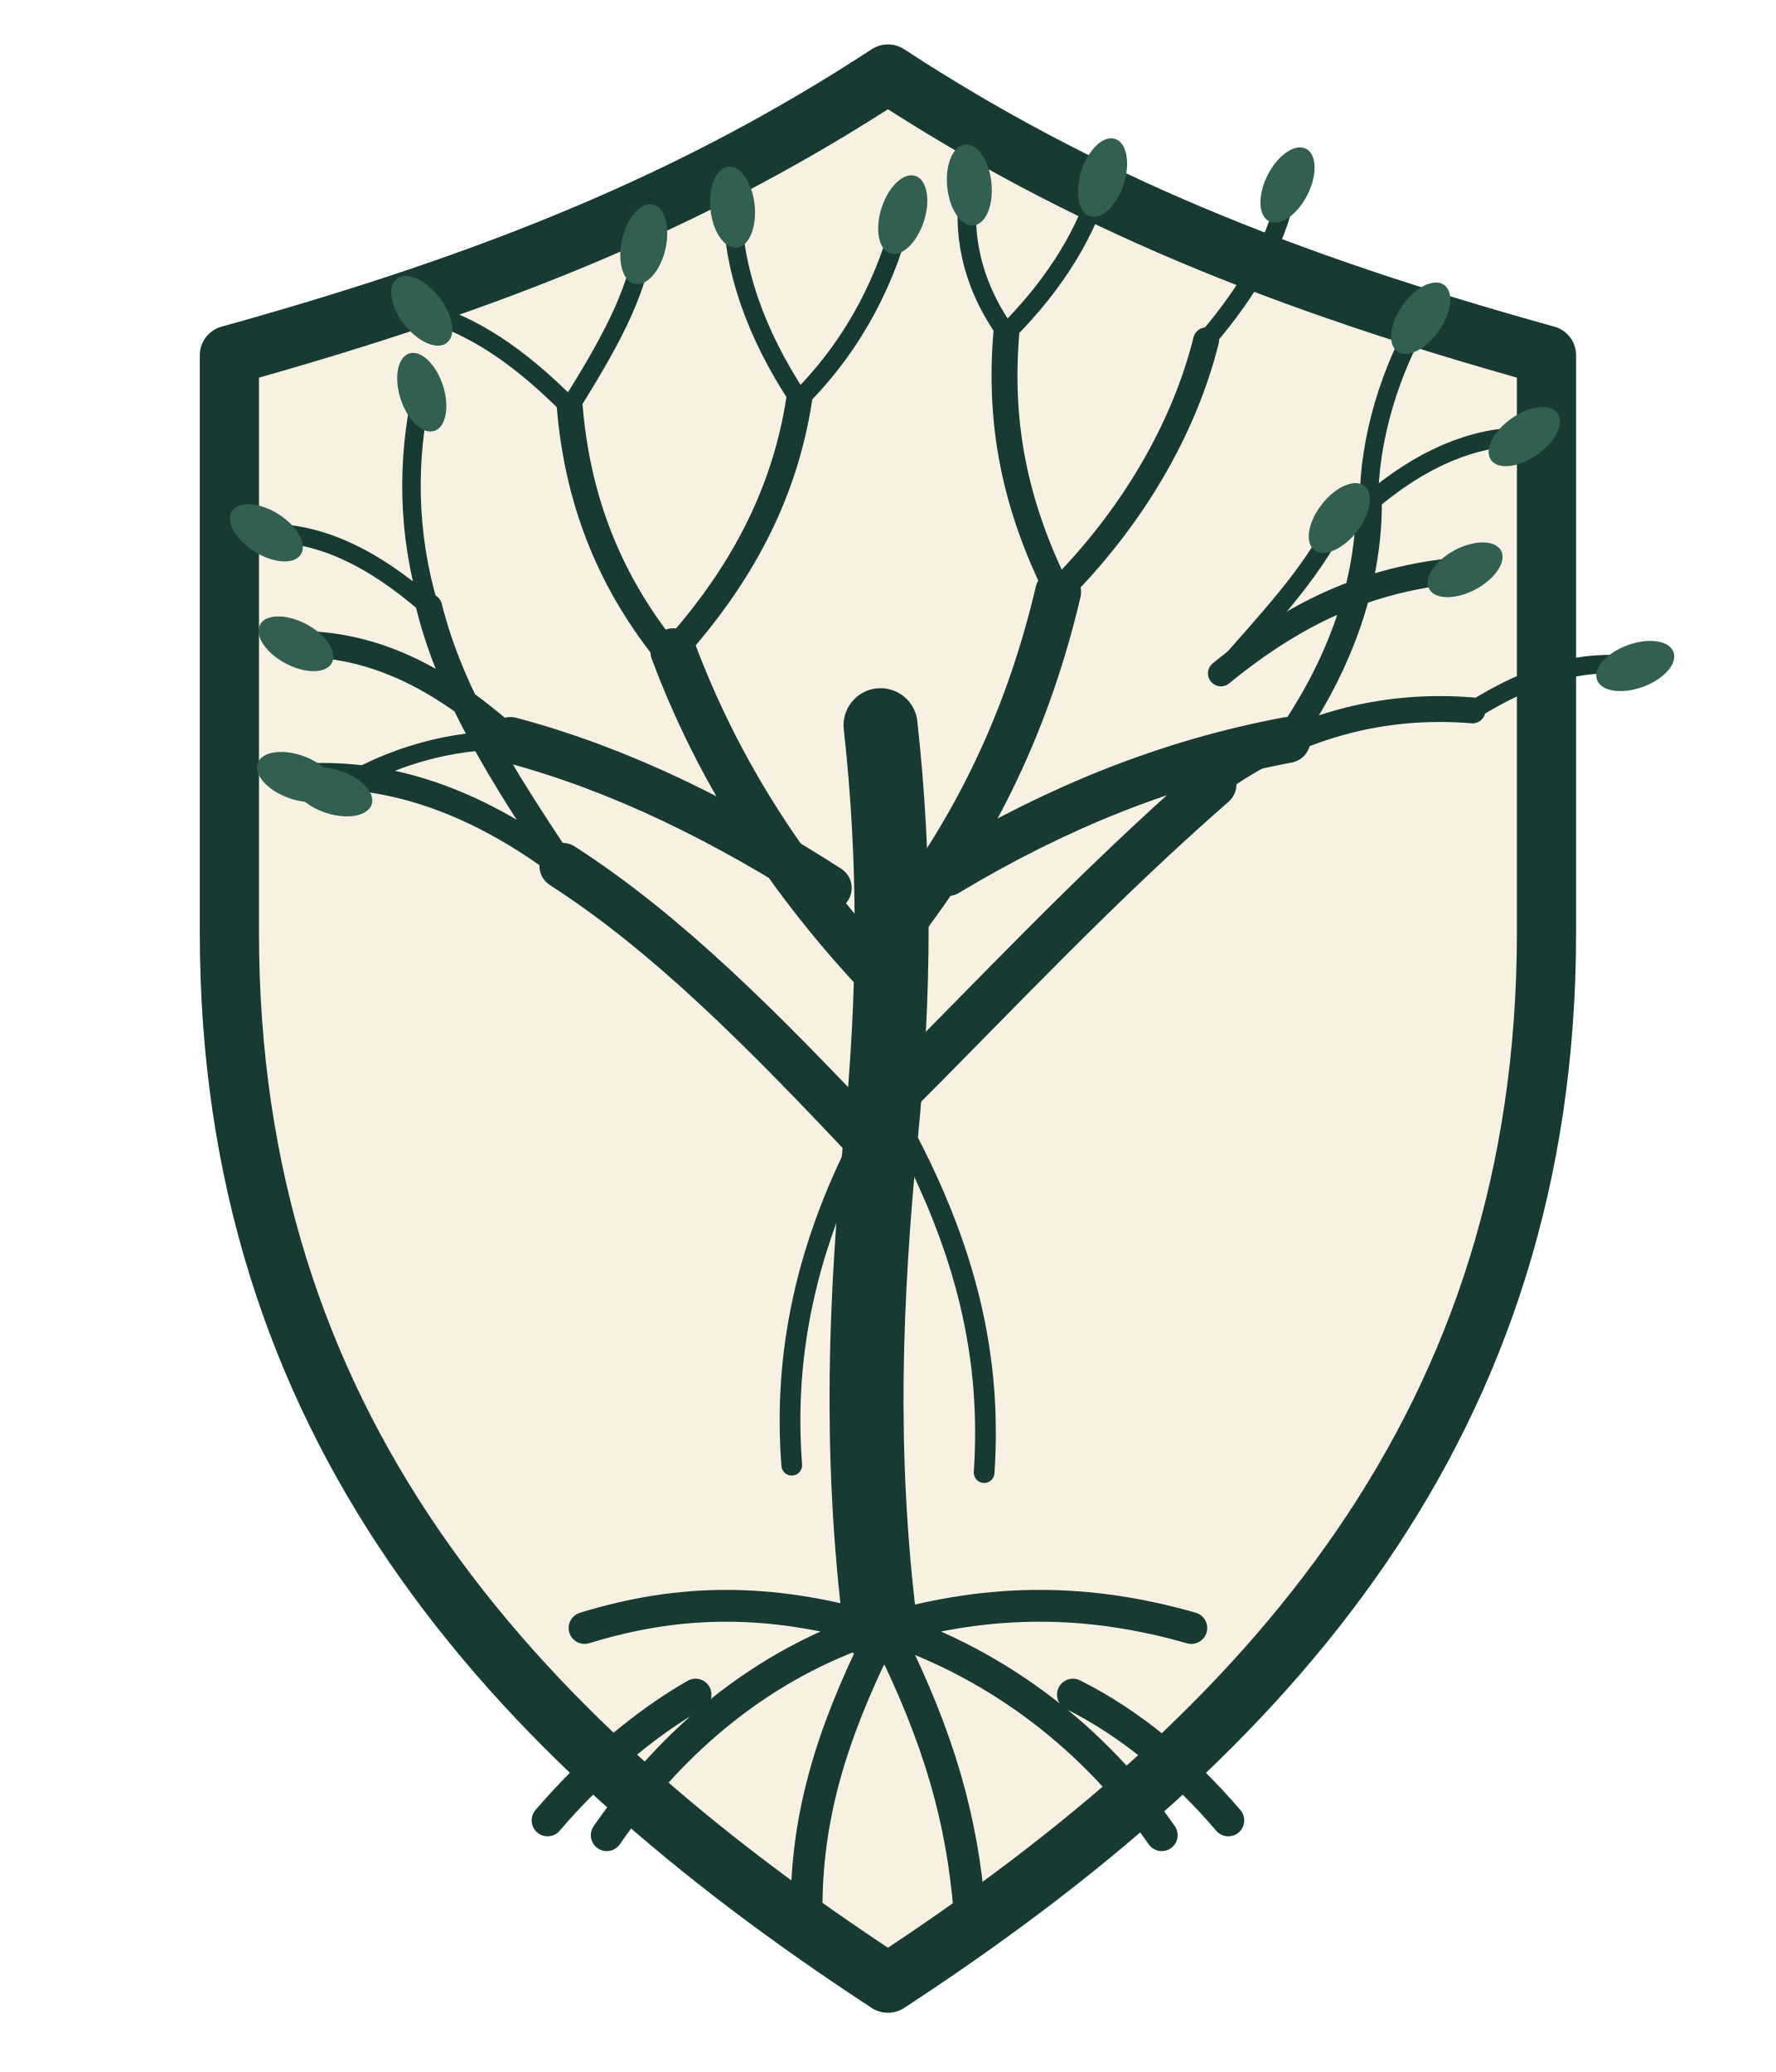
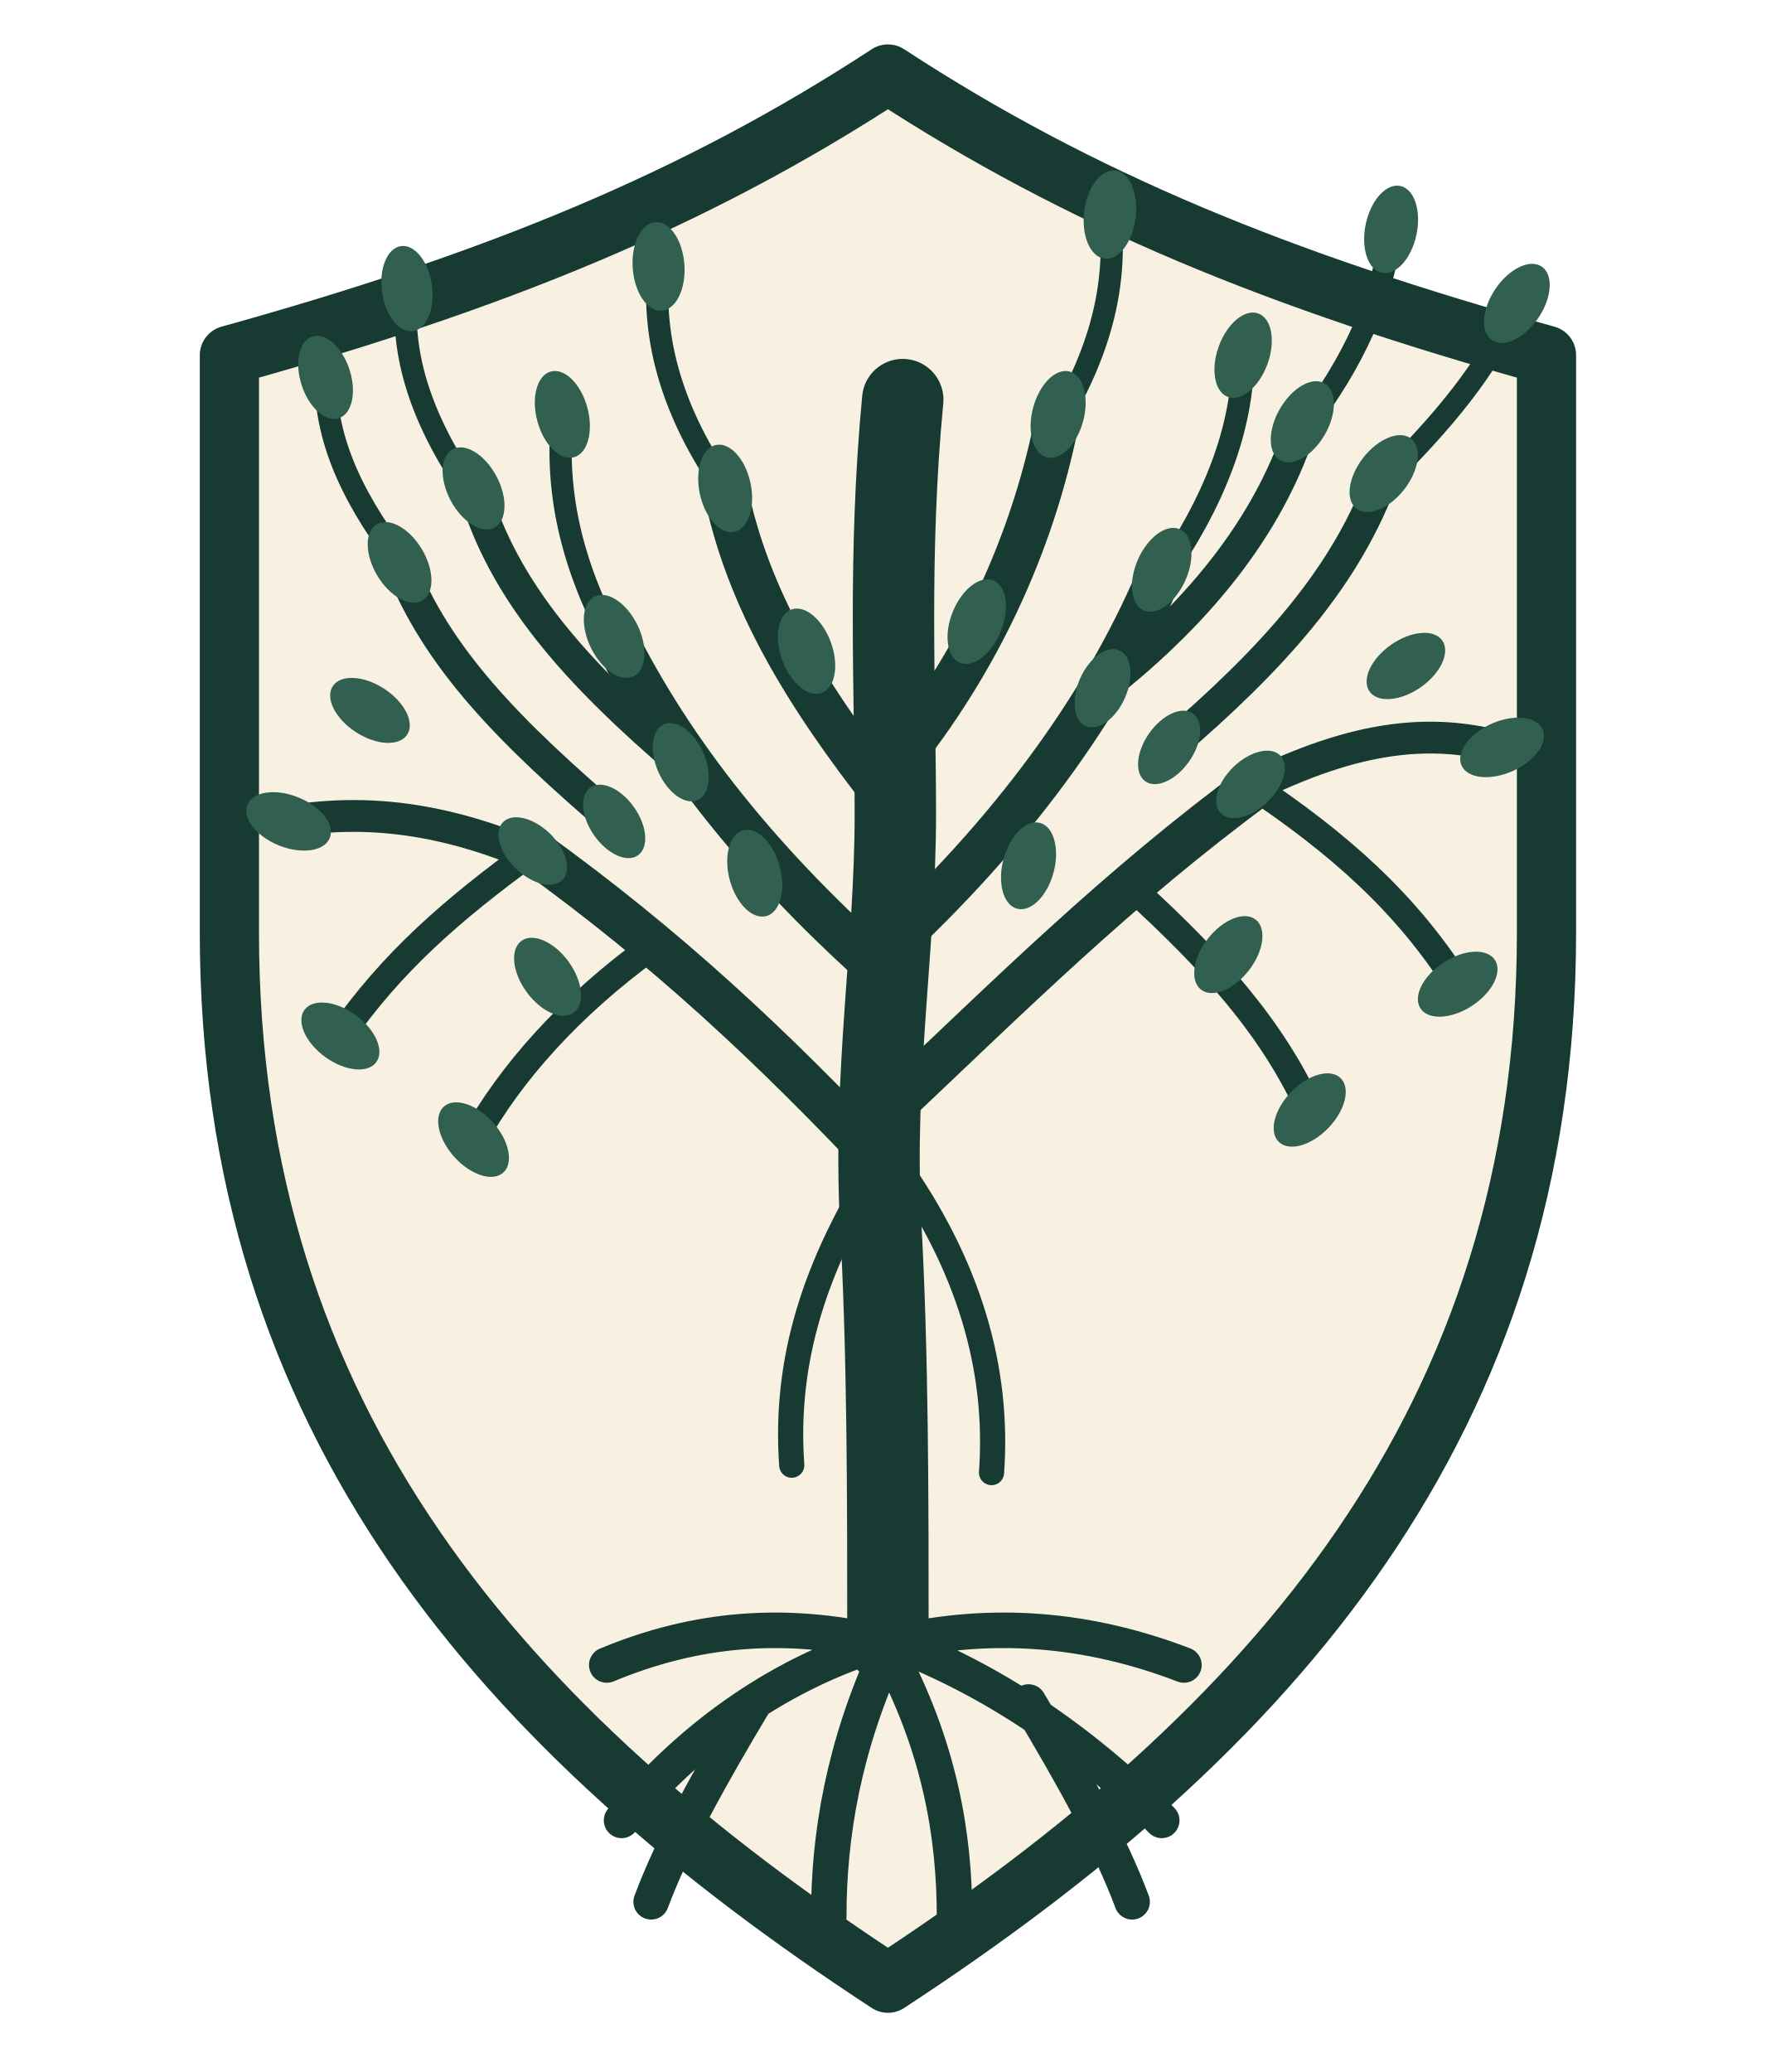
<svg xmlns="http://www.w3.org/2000/svg" viewBox="0 0 240 280" role="img" aria-labelledby="title desc">
  <path d="M120 10C94 27 67 38 31 48v78c0 66 37 108 89 142 52-34 89-76 89-142V48c-36-10-63-21-89-38Z" fill="#f8f1e2" stroke="#173b32" stroke-width="8" stroke-linejoin="round" />
  <g fill="none" stroke="#173b32" stroke-linecap="round" stroke-linejoin="round">
-     <path d="M119 220c-3-24-2-45 0-66 2-20 2-38 0-56" stroke-width="10" />
-     <path d="M118 155C103 139 90 126 76 117M120 149c15-15 28-29 44-43M118 131c-12-13-21-27-27-43M121 126c11-14 18-29 22-46M112 120c-14-9-28-16-43-20M128 118c15-9 30-15 46-18" stroke-width="6.2" />
-     <path d="M76 117C64 108 52 104 40 105M76 117C68 105 61 94 58 82M69 100C59 91 50 87 40 87M90 88C82 78 78 67 77 55M91 88C100 78 106 67 108 54M143 80C137 68 135 57 136 45M143 80C153 70 160 58 163 46M164 106C175 98 187 95 199 96M174 100C181 90 185 79 185 68M165 91C176 82 186 78 198 77" stroke-width="3.5" />
-     <path d="M58 82C50 75 43 72 36 72M58 82C55 72 55 62 57 53M77 55C70 48 64 44 57 42M77 55C82 47 86 40 87 33M108 54C102 45 99 36 99 28M108 54C116 46 120 37 122 29M136 45C131 38 130 31 131 25M136 45C143 38 147 31 149 24M163 46C169 39 173 32 174 25M185 68C192 62 199 59 206 59M185 68C185 59 188 50 192 43M199 96C207 91 214 89 221 90M69 100C61 100 53 102 45 107M165 91C171 84 177 78 181 70" stroke-width="2.5" />
-     <path d="M118 220C103 225 91 235 82 248M118 220C104 216 92 216 79 220M120 220C135 225 148 235 157 248M120 220C134 216 147 216 161 220M119 221C112 235 109 246 109 258M120 221C127 235 130 246 131 258M94 229c-7 4-14 10-20 17M145 229c8 4 15 10 21 17" stroke-width="4.3" />
-     <path d="M117 153C108 170 106 185 107 198M121 151C131 169 134 184 133 199" stroke-width="2.8" />
+     <path d="M120 222c0-20 0-39-1-57-1-20 2-37 2-55 0-17-1-35 1-56" stroke-width="11" />
+     <path d="M120 158C104 141 90 128 72 115M119 151C137 134 151 120 170 106M120 132C103 117 91 102 83 86M121 127C138 111 150 94 157 77M120 108C109 94 101 81 98 66M122 102C133 88 140 72 143 56" stroke-width="6" />
+     <path d="M77 118C63 111 51 109 39 111M83 111C69 99 59 89 54 76M92 103C78 91 68 80 64 66M166 108C181 100 192 98 203 101M158 101C172 89 182 78 187 64M149 93C163 82 172 70 176 57" stroke-width="4.3" />
+     <path d="M55 77C48 68 44 60 44 51M64 67C57 57 54 48 55 39M83 87C77 76 75 66 76 56M98 66C91 56 88 46 89 36M143 57C149 47 151 38 150 29M157 78C164 68 168 58 168 48M176 58C183 49 187 40 188 31M187 65C195 57 201 50 205 41" stroke-width="3" />
+     <path d="M72 115C61 123 53 130 46 140M88 128C77 136 69 145 64 154M169 106C181 114 190 122 197 133M153 120C164 130 172 139 177 150" stroke-width="3.6" />
+     <path d="M119 222C106 226 94 234 84 246M119 222C106 219 94 220 82 225M121 222C134 227 146 235 157 246M121 222C134 219 147 220 160 225M120 223C114 236 112 248 112 259M120 223C127 236 129 248 129 259M102 230C96 240 91 249 88 257M139 230C145 240 150 249 153 257" stroke-width="4.8" />
+     <path d="M119 157C110 171 106 184 107 198M121 157C131 171 135 185 134 199" stroke-width="3.4" />
  </g>
  <g fill="#315f50">
-     <ellipse cx="36" cy="72" rx="3" ry="5.5" transform="rotate(-58 36 72)" />
-     <ellipse cx="57" cy="53" rx="3" ry="5.5" transform="rotate(-18 57 53)" />
-     <ellipse cx="57" cy="42" rx="3" ry="5.5" transform="rotate(-38 57 42)" />
-     <ellipse cx="87" cy="33" rx="3" ry="5.5" transform="rotate(13 87 33)" />
-     <ellipse cx="99" cy="28" rx="3" ry="5.5" transform="rotate(-6 99 28)" />
-     <ellipse cx="122" cy="29" rx="3" ry="5.5" transform="rotate(18 122 29)" />
-     <ellipse cx="131" cy="25" rx="3" ry="5.5" transform="rotate(-6 131 25)" />
-     <ellipse cx="149" cy="24" rx="3" ry="5.5" transform="rotate(18 149 24)" />
-     <ellipse cx="174" cy="25" rx="3" ry="5.5" transform="rotate(27 174 25)" />
-     <ellipse cx="192" cy="43" rx="3" ry="5.5" transform="rotate(35 192 43)" />
-     <ellipse cx="206" cy="59" rx="3" ry="5.5" transform="rotate(55 206 59)" />
-     <ellipse cx="198" cy="77" rx="3" ry="5.5" transform="rotate(62 198 77)" />
-     <ellipse cx="221" cy="90" rx="3" ry="5.5" transform="rotate(70 221 90)" />
-     <ellipse cx="40" cy="87" rx="3" ry="5.5" transform="rotate(-62 40 87)" />
-     <ellipse cx="40" cy="105" rx="3" ry="5.5" transform="rotate(-70 40 105)" />
-     <ellipse cx="45" cy="107" rx="3" ry="5.5" transform="rotate(-72 45 107)" />
-     <ellipse cx="181" cy="70" rx="3" ry="5.5" transform="rotate(38 181 70)" />
+     <ellipse cx="39" cy="111" rx="3.5" ry="6" transform="rotate(-68 39 111)" />
+     <ellipse cx="46" cy="140" rx="3.5" ry="6" transform="rotate(-54 46 140)" />
+     <ellipse cx="50" cy="96" rx="3.5" ry="6" transform="rotate(-57 50 96)" />
+     <ellipse cx="44" cy="51" rx="3.4" ry="5.8" transform="rotate(-18 44 51)" />
+     <ellipse cx="55" cy="39" rx="3.4" ry="5.8" transform="rotate(-8 55 39)" />
+     <ellipse cx="54" cy="76" rx="3.5" ry="6" transform="rotate(-31 54 76)" />
+     <ellipse cx="64" cy="66" rx="3.5" ry="6" transform="rotate(-28 64 66)" />
+     <ellipse cx="76" cy="56" rx="3.5" ry="6" transform="rotate(-15 76 56)" />
+     <ellipse cx="83" cy="86" rx="3.5" ry="6" transform="rotate(-26 83 86)" />
+     <ellipse cx="89" cy="36" rx="3.5" ry="6" transform="rotate(-4 89 36)" />
+     <ellipse cx="98" cy="66" rx="3.5" ry="6" transform="rotate(-12 98 66)" />
+     <ellipse cx="109" cy="88" rx="3.5" ry="6" transform="rotate(-20 109 88)" />
+     <ellipse cx="150" cy="29" rx="3.5" ry="6" transform="rotate(7 150 29)" />
+     <ellipse cx="143" cy="56" rx="3.5" ry="6" transform="rotate(15 143 56)" />
+     <ellipse cx="132" cy="84" rx="3.5" ry="6" transform="rotate(22 132 84)" />
+     <ellipse cx="168" cy="48" rx="3.5" ry="6" transform="rotate(20 168 48)" />
+     <ellipse cx="157" cy="77" rx="3.5" ry="6" transform="rotate(24 157 77)" />
+     <ellipse cx="188" cy="31" rx="3.5" ry="6" transform="rotate(12 188 31)" />
+     <ellipse cx="176" cy="57" rx="3.5" ry="6" transform="rotate(30 176 57)" />
+     <ellipse cx="187" cy="64" rx="3.5" ry="6" transform="rotate(38 187 64)" />
+     <ellipse cx="205" cy="41" rx="3.5" ry="6" transform="rotate(34 205 41)" />
+     <ellipse cx="203" cy="101" rx="3.5" ry="6" transform="rotate(66 203 101)" />
+     <ellipse cx="197" cy="133" rx="3.5" ry="6" transform="rotate(57 197 133)" />
+     <ellipse cx="190" cy="90" rx="3.5" ry="6" transform="rotate(55 190 90)" />
+     <ellipse cx="64" cy="154" rx="3.5" ry="6" transform="rotate(-42 64 154)" />
+     <ellipse cx="74" cy="132" rx="3.5" ry="6" transform="rotate(-36 74 132)" />
+     <ellipse cx="177" cy="150" rx="3.5" ry="6" transform="rotate(44 177 150)" />
+     <ellipse cx="166" cy="129" rx="3.5" ry="6" transform="rotate(38 166 129)" />
+     <ellipse cx="102" cy="118" rx="3.5" ry="6" transform="rotate(-15 102 118)" />
+     <ellipse cx="139" cy="117" rx="3.5" ry="6" transform="rotate(15 139 117)" />
+     <ellipse cx="92" cy="103" rx="3.3" ry="5.6" transform="rotate(-24 92 103)" />
+     <ellipse cx="149" cy="93" rx="3.3" ry="5.6" transform="rotate(24 149 93)" />
+     <ellipse cx="83" cy="111" rx="3.3" ry="5.6" transform="rotate(-35 83 111)" />
+     <ellipse cx="158" cy="101" rx="3.3" ry="5.6" transform="rotate(35 158 101)" />
+     <ellipse cx="72" cy="115" rx="3.3" ry="5.6" transform="rotate(-46 72 115)" />
+     <ellipse cx="169" cy="106" rx="3.3" ry="5.6" transform="rotate(46 169 106)" />
  </g>
</svg>
